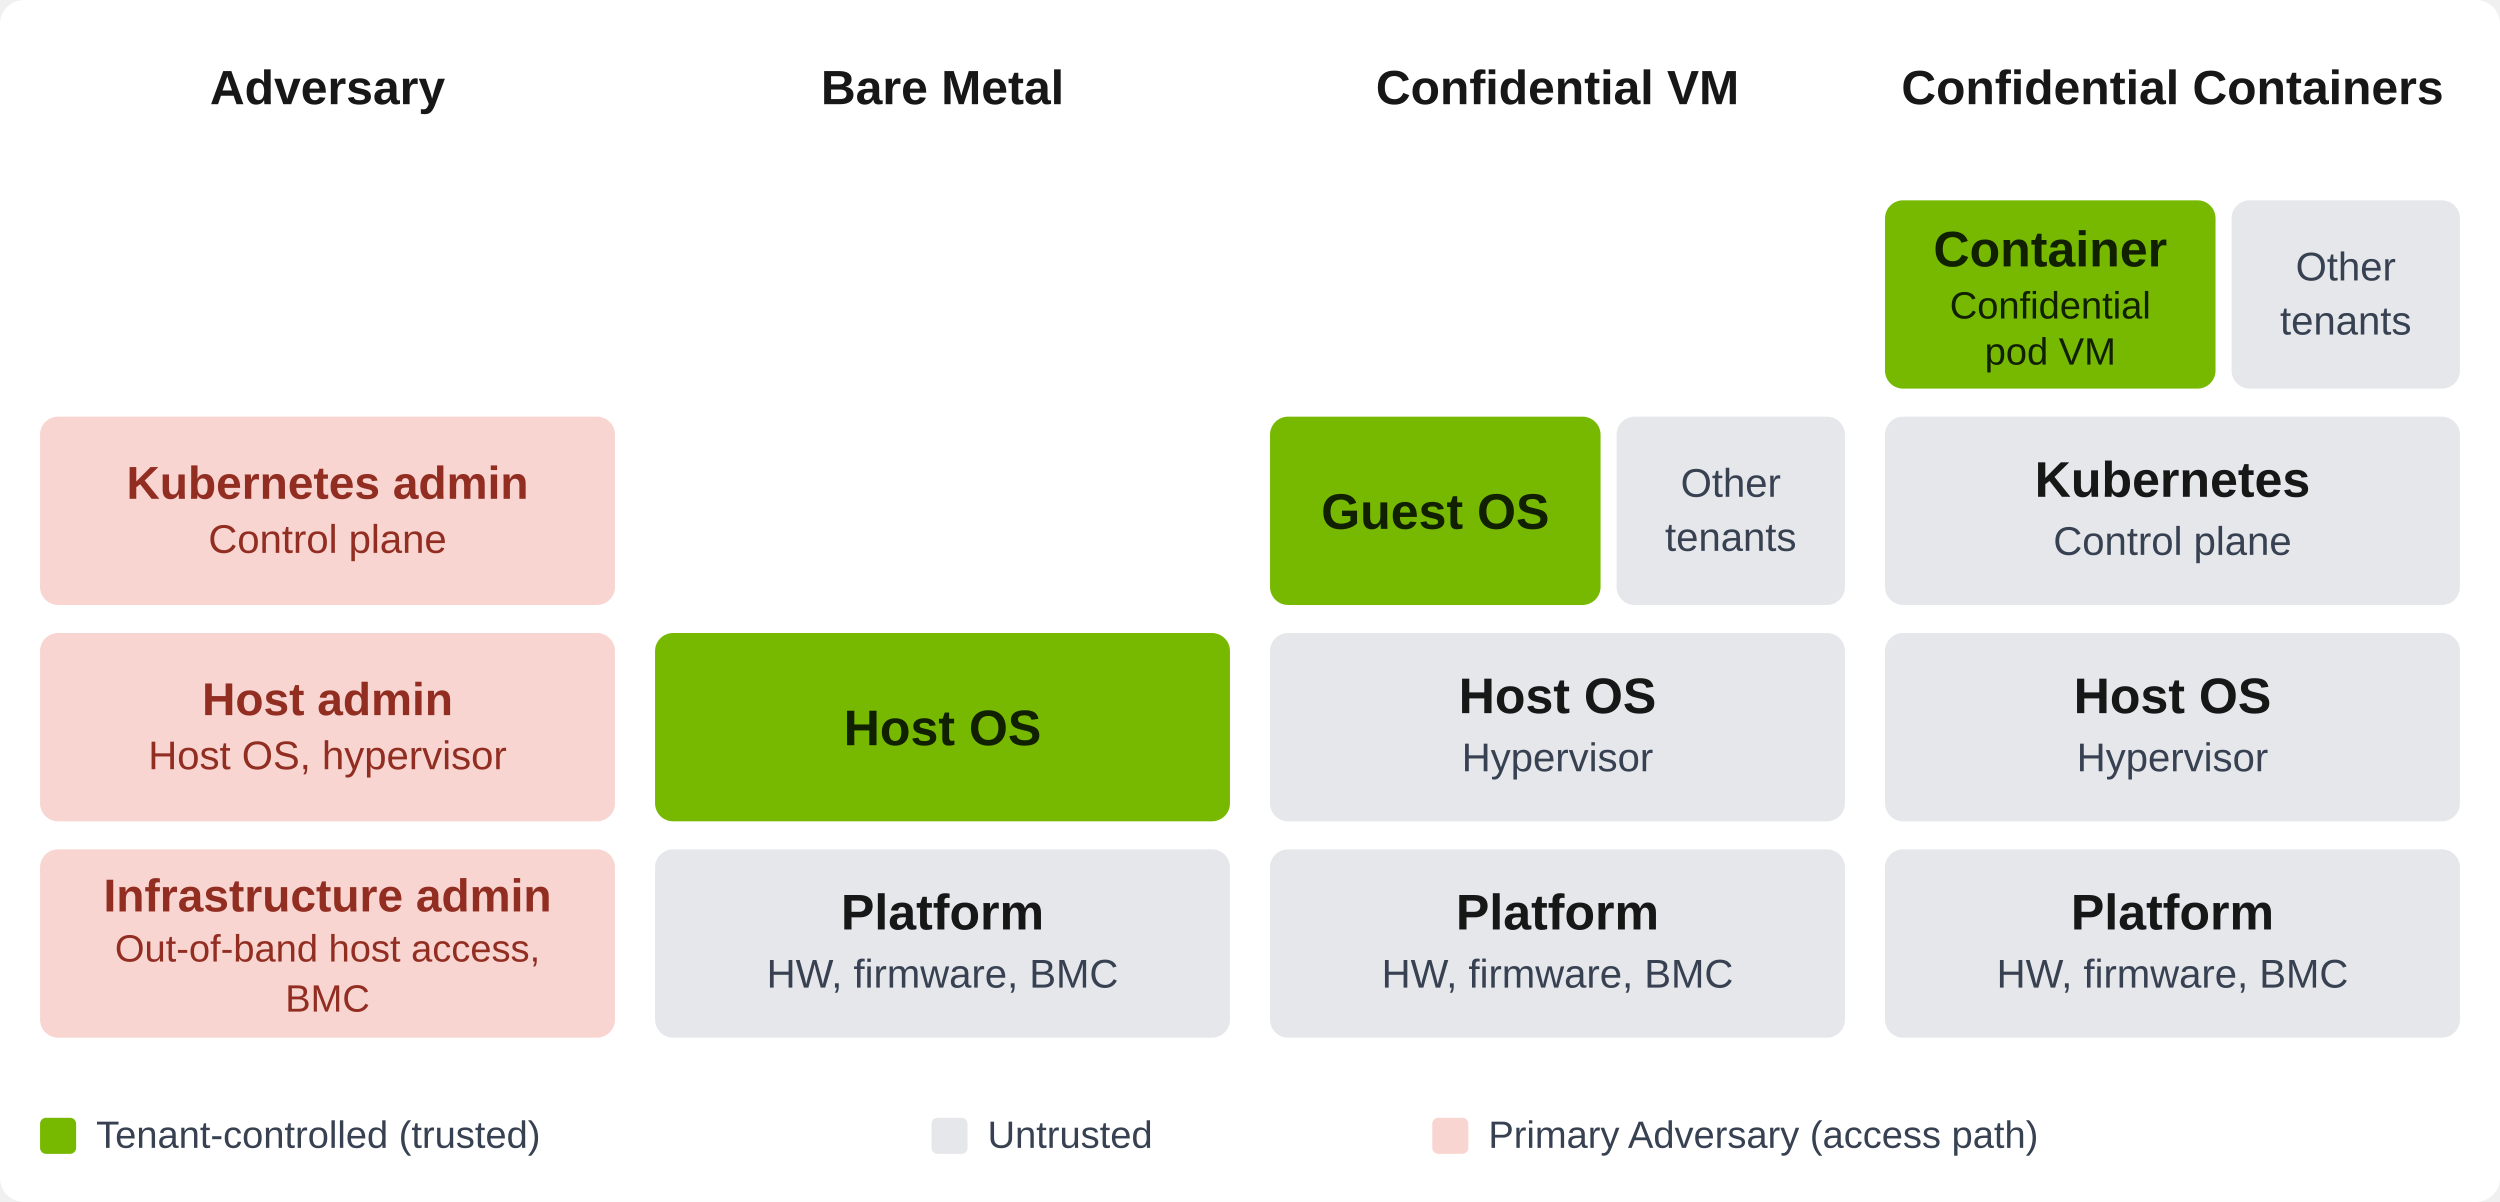
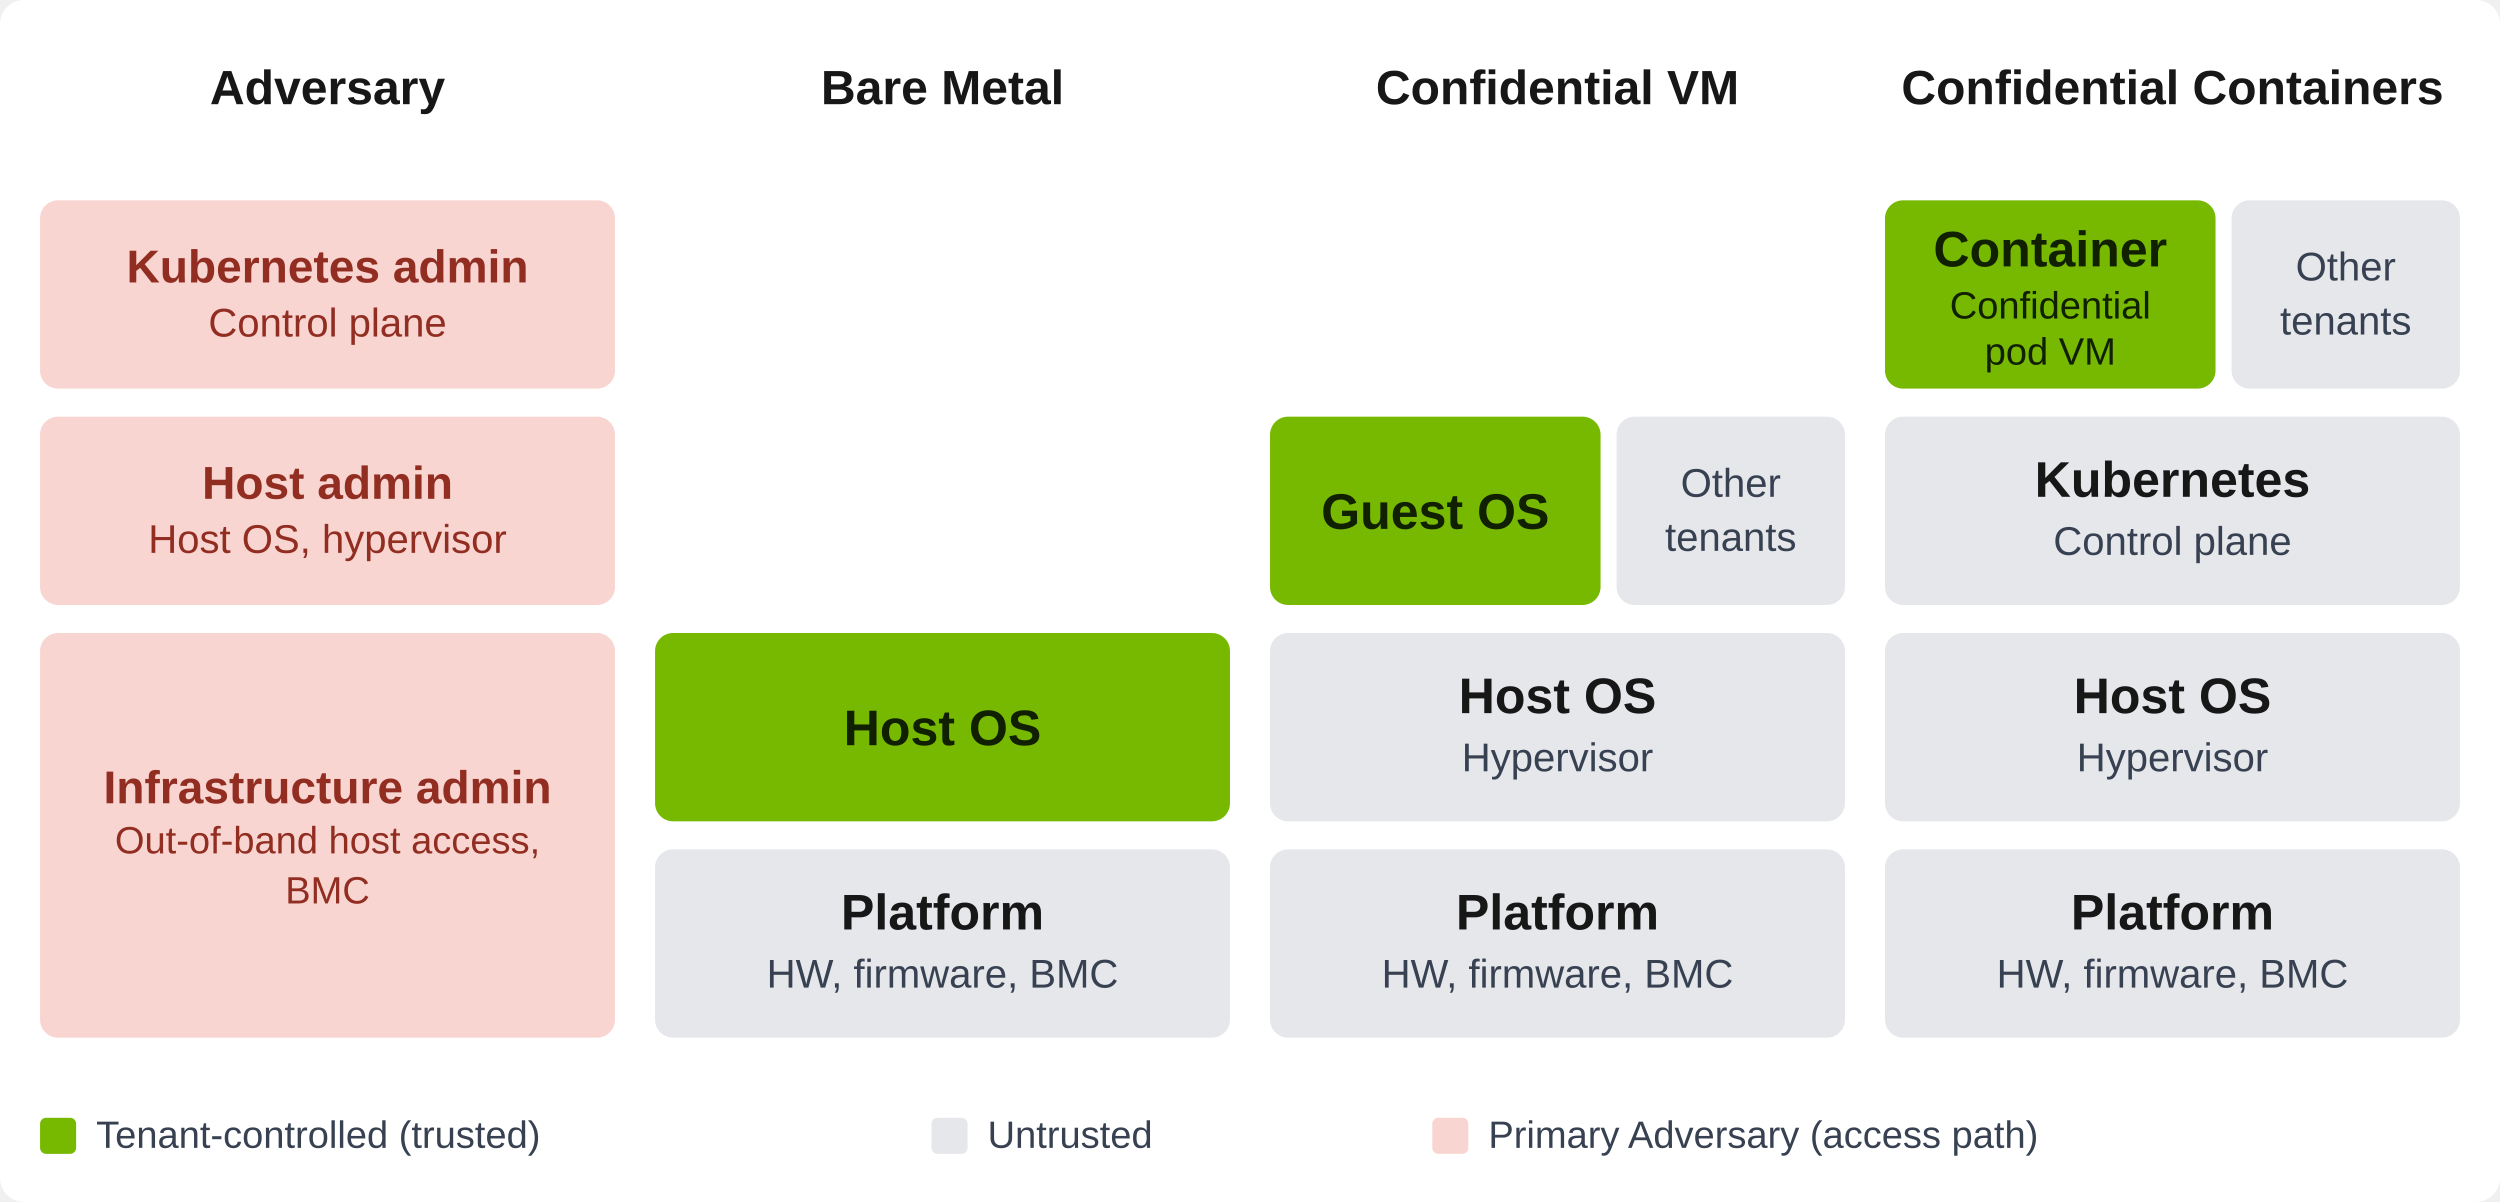
<svg xmlns="http://www.w3.org/2000/svg" width="1248" height="600" viewBox="0 0 1248 600" role="img" aria-labelledby="title description">
  <rect width="1248" height="600" rx="12" fill="#ffffff" />
  <g font-family="Arial, Helvetica, sans-serif" text-anchor="middle" fill="#171717">
    <g font-size="24" font-weight="700">
      <text x="163.5" y="52">Adversary</text>
      <text x="470.5" y="52">Bare Metal</text>
      <text x="777.5" y="52">Confidential VM</text>
      <text x="1084.5" y="52">Confidential Containers</text>
    </g>
    <g fill="#f8d5d0">
+       <rect x="20" y="100" width="287" height="94" rx="9" />
      <rect x="20" y="208" width="287" height="94" rx="9" />
-       <rect x="20" y="316" width="287" height="94" rx="9" />
-       <rect x="20" y="424" width="287" height="94" rx="9" />
+       <rect x="20" y="316" width="287" height="202" rx="9" />
    </g>
    <g fill="#922d22">
-       <text x="163.5" y="249" font-size="23" font-weight="700">Kubernetes admin</text>
-       <text x="163.5" y="276" font-size="20">Control plane</text>
-       <text x="163.5" y="357" font-size="23" font-weight="700">Host admin</text>
-       <text x="163.5" y="384" font-size="20">Host OS, hypervisor</text>
-       <text x="163.5" y="455" font-size="23" font-weight="700">Infrastructure admin</text>
-       <text x="163.5" y="480" font-size="19">Out-of-band host access,</text>
-       <text x="163.5" y="505" font-size="19">BMC</text>
+       <text x="163.5" y="141" font-size="23" font-weight="700">Kubernetes admin</text>
+       <text x="163.5" y="168" font-size="20">Control plane</text>
+       <text x="163.5" y="249" font-size="23" font-weight="700">Host admin</text>
+       <text x="163.5" y="276" font-size="20">Host OS, hypervisor</text>
+       <text x="163.5" y="401" font-size="23" font-weight="700">Infrastructure admin</text>
+       <text x="163.5" y="426" font-size="19">Out-of-band host access,</text>
+       <text x="163.5" y="451" font-size="19">BMC</text>
    </g>
    <rect x="327" y="316" width="287" height="94" rx="9" fill="#76b900" />
    <text x="470.5" y="372" font-size="25" font-weight="700" fill="#102000">Host OS</text>
    <rect x="327" y="424" width="287" height="94" rx="9" fill="#e5e7eb" />
    <text x="470.5" y="464" font-size="25" font-weight="700">Platform</text>
    <text x="470.5" y="493" font-size="20" fill="#374151">HW, firmware, BMC</text>
    <rect x="634" y="208" width="165" height="94" rx="9" fill="#76b900" />
    <text x="716.5" y="264" font-size="25" font-weight="700" fill="#102000">Guest OS</text>
    <rect x="807" y="208" width="114" height="94" rx="9" fill="#e5e7eb" />
    <text x="864" y="248" font-size="20" fill="#374151">Other</text>
    <text x="864" y="275" font-size="20" fill="#374151">tenants</text>
    <rect x="634" y="316" width="287" height="94" rx="9" fill="#e5e7eb" />
    <text x="777.5" y="356" font-size="25" font-weight="700">Host OS</text>
    <text x="777.5" y="385" font-size="20" fill="#374151">Hypervisor</text>
    <rect x="634" y="424" width="287" height="94" rx="9" fill="#e5e7eb" />
    <text x="777.5" y="464" font-size="25" font-weight="700">Platform</text>
    <text x="777.5" y="493" font-size="20" fill="#374151">HW, firmware, BMC</text>
    <rect x="941" y="100" width="165" height="94" rx="9" fill="#76b900" />
    <text x="1023.5" y="133" font-size="25" font-weight="700" fill="#102000">Container</text>
    <text x="1023.5" y="159" font-size="19" fill="#102000">Confidential</text>
    <text x="1023.5" y="182" font-size="19" fill="#102000">pod VM</text>
    <rect x="1114" y="100" width="114" height="94" rx="9" fill="#e5e7eb" />
    <text x="1171" y="140" font-size="20" fill="#374151">Other</text>
    <text x="1171" y="167" font-size="20" fill="#374151">tenants</text>
    <rect x="941" y="208" width="287" height="94" rx="9" fill="#e5e7eb" />
    <text x="1084.5" y="248" font-size="25" font-weight="700">Kubernetes</text>
    <text x="1084.5" y="277" font-size="20" fill="#374151">Control plane</text>
    <rect x="941" y="316" width="287" height="94" rx="9" fill="#e5e7eb" />
    <text x="1084.5" y="356" font-size="25" font-weight="700">Host OS</text>
    <text x="1084.5" y="385" font-size="20" fill="#374151">Hypervisor</text>
    <rect x="941" y="424" width="287" height="94" rx="9" fill="#e5e7eb" />
    <text x="1084.5" y="464" font-size="25" font-weight="700">Platform</text>
    <text x="1084.5" y="493" font-size="20" fill="#374151">HW, firmware, BMC</text>
    <g text-anchor="start" font-size="19" fill="#374151">
      <rect x="20" y="558" width="18" height="18" rx="3" fill="#76b900" />
      <text x="48" y="573">Tenant-controlled (trusted)</text>
      <rect x="465" y="558" width="18" height="18" rx="3" fill="#e5e7eb" />
      <text x="493" y="573">Untrusted</text>
      <rect x="715" y="558" width="18" height="18" rx="3" fill="#f8d5d0" />
      <text x="743" y="573">Primary Adversary (access path)</text>
    </g>
  </g>
</svg>
